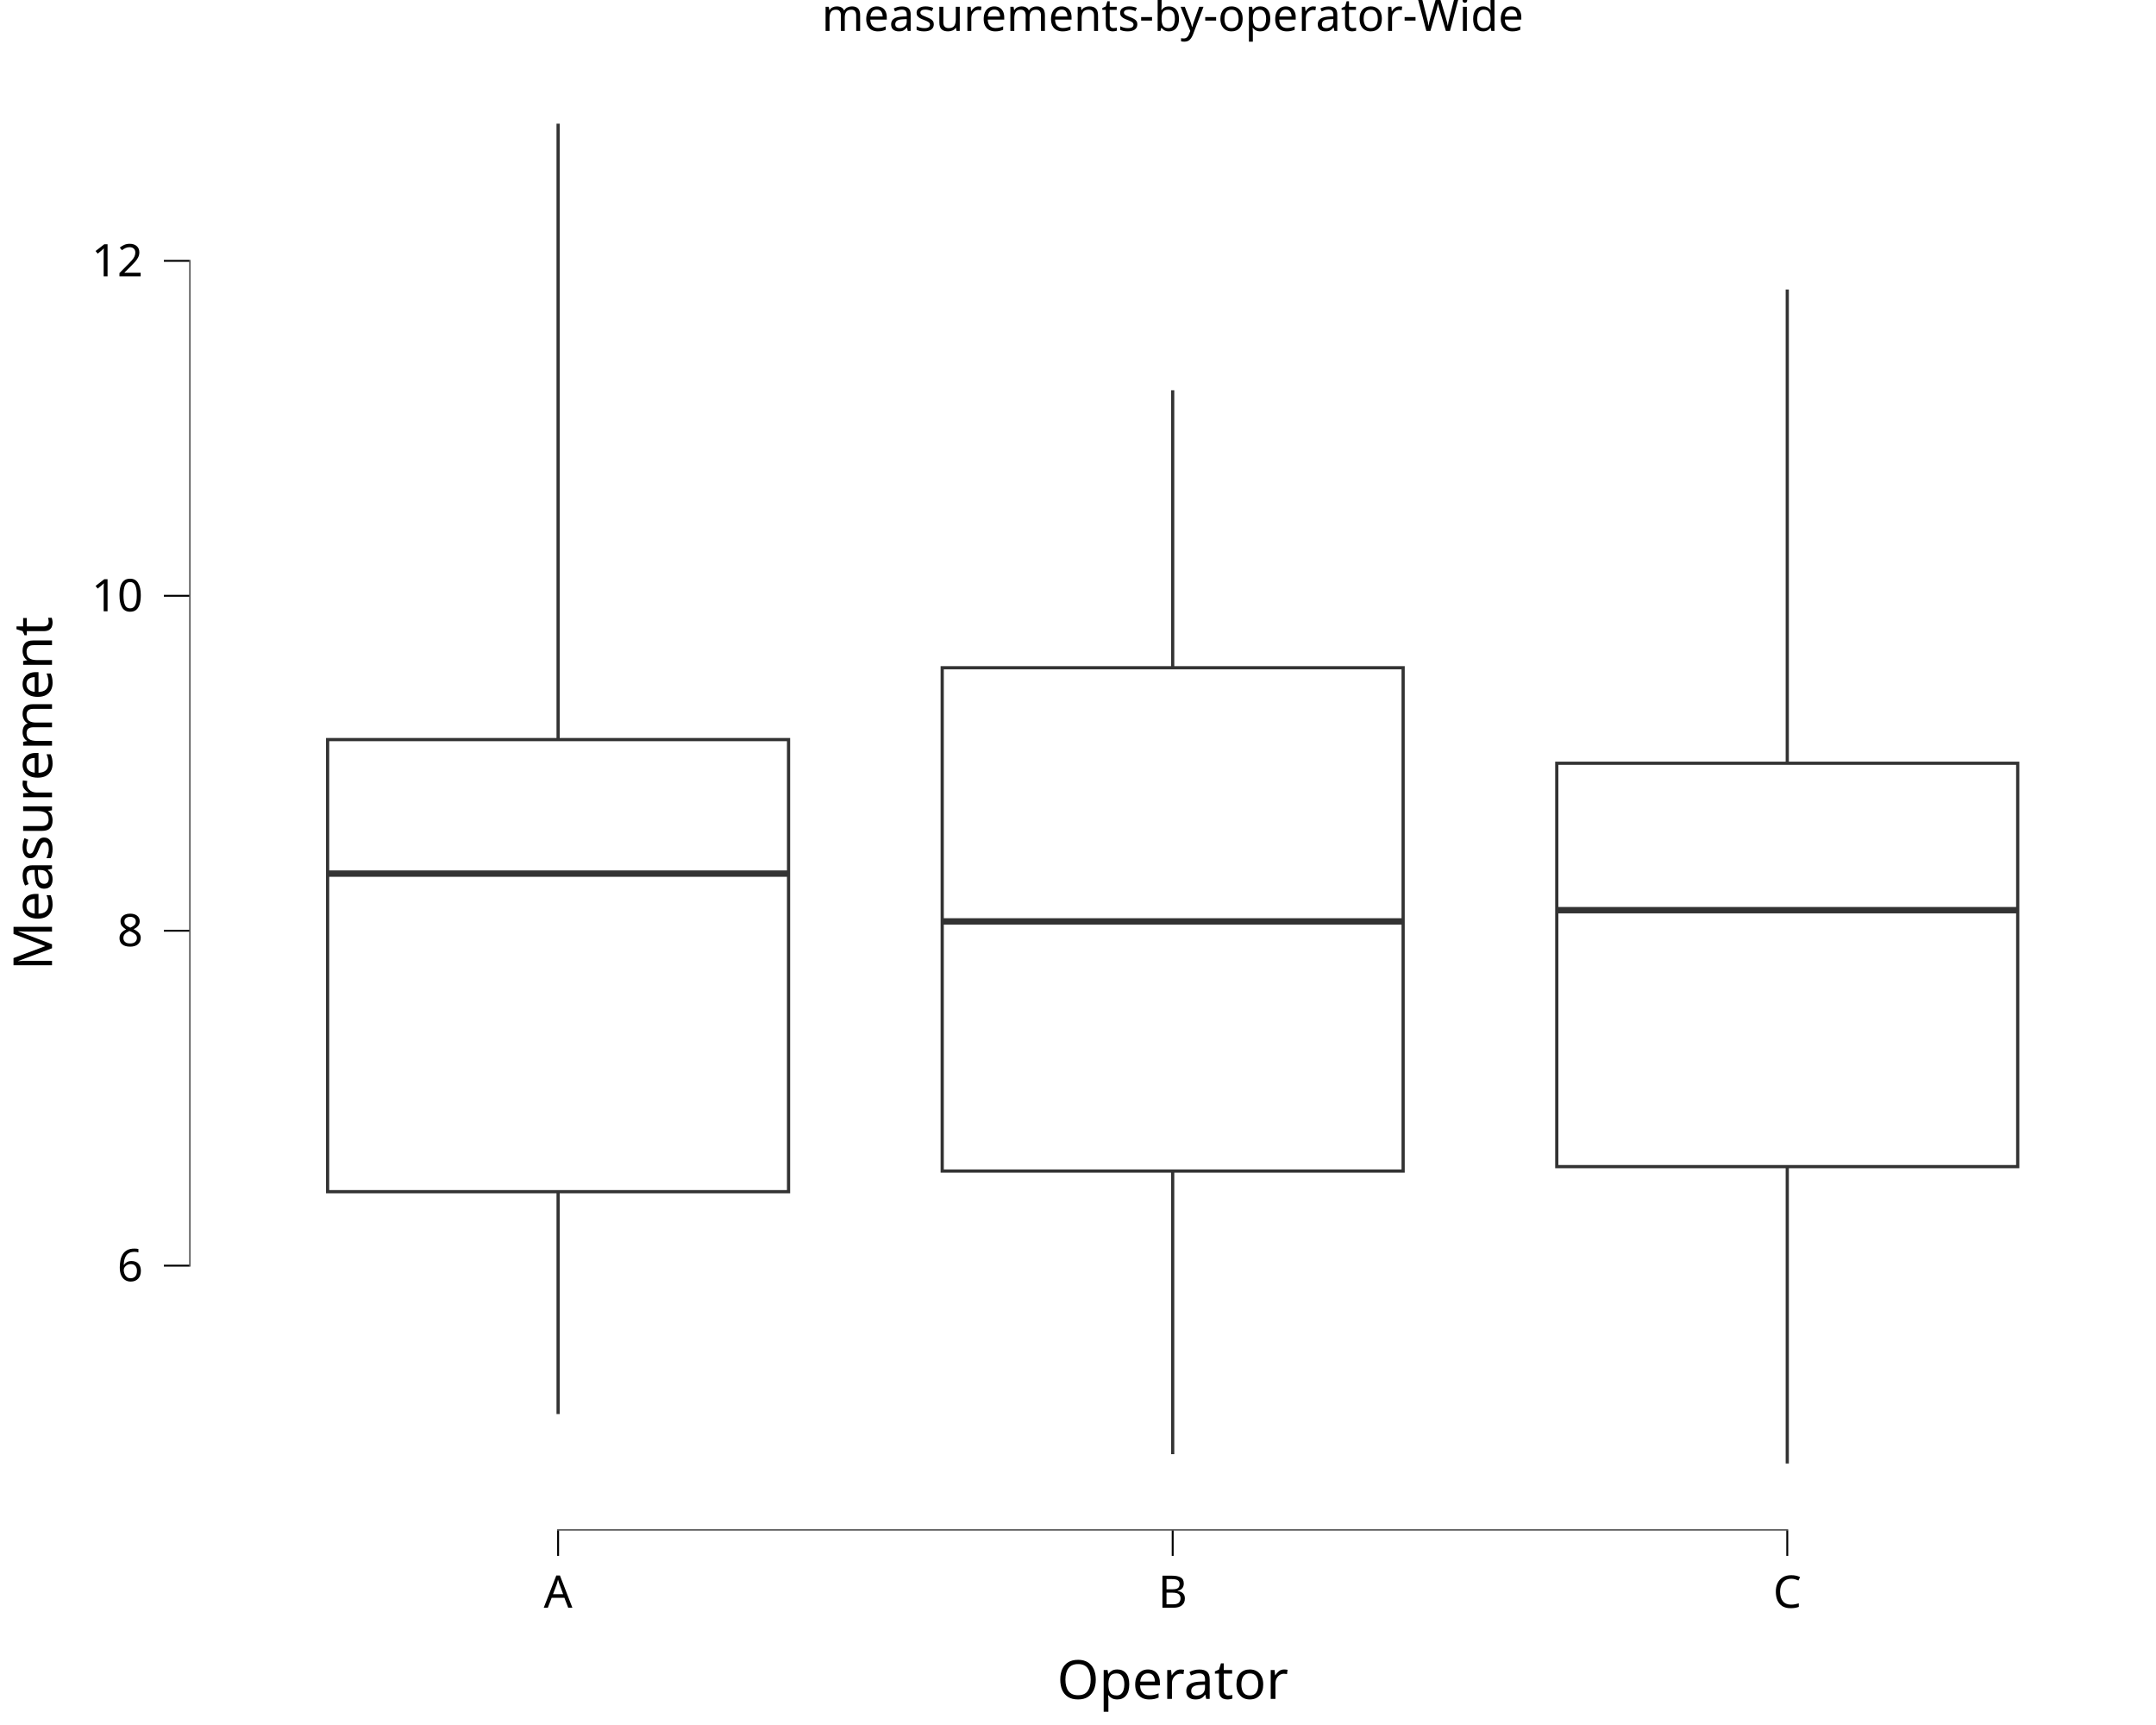
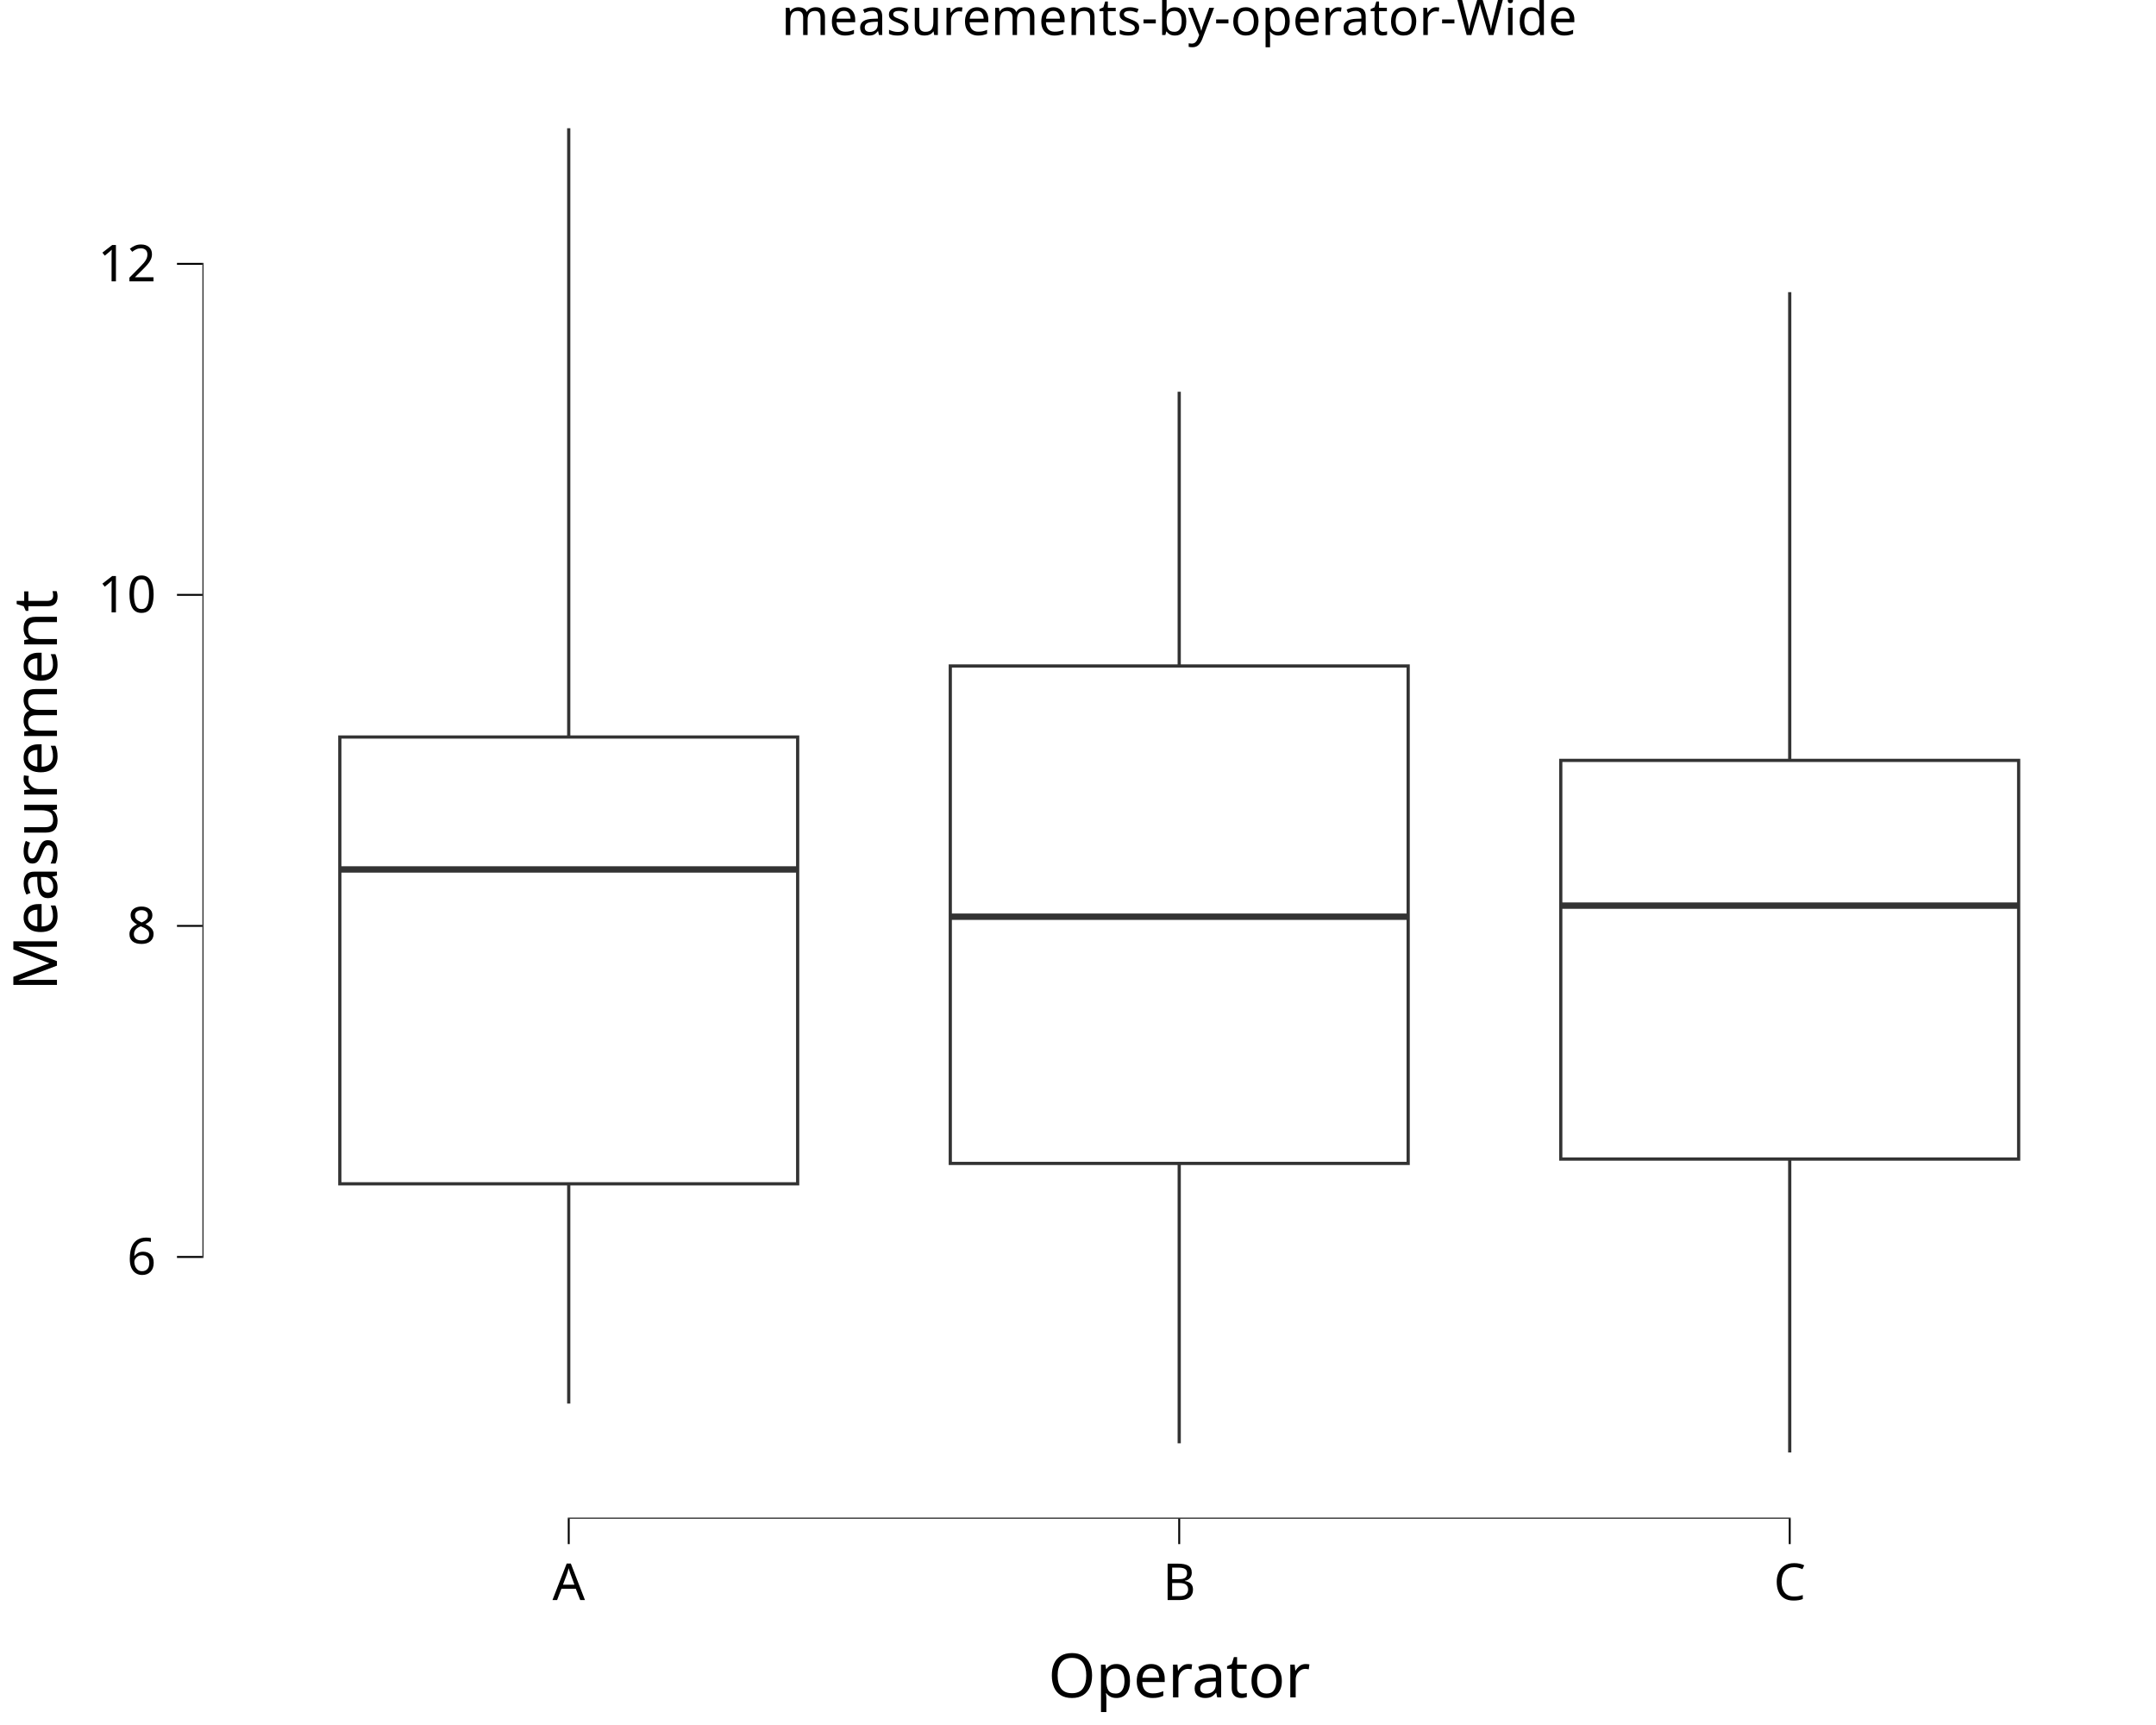
<svg xmlns="http://www.w3.org/2000/svg" class="svglite" data-engine-version="2.0" width="720.00pt" height="576.00pt" viewBox="0 0 720.00 576.00">
  <defs>
    <style type="text/css">
    .svglite line, .svglite polyline, .svglite polygon, .svglite path, .svglite rect, .svglite circle {
      fill: none;
      stroke: #000000;
      stroke-linecap: round;
      stroke-linejoin: round;
      stroke-miterlimit: 10.00;
    }
  </style>
  </defs>
  <rect width="100%" height="100%" style="stroke: none; fill: #FFFFFF;" />
  <defs>
    <clipPath id="cpMC4wMHw3MjAuMDB8MC4wMHw1NzYuMDA=">
      <rect x="0.00" y="0.00" width="720.00" height="576.00" />
    </clipPath>
  </defs>
  <g clip-path="url(#cpMC4wMHw3MjAuMDB8MC4wMHw1NzYuMDA=)">
-     <rect x="-0" y="0.00" width="720.00" height="576.00" style="stroke-width: 10.67; stroke: none;" />
+     <rect x="0.00" y="0.00" width="720.00" height="576.00" style="stroke-width: 10.67; stroke: none;" />
  </g>
  <defs>
-     <clipPath id="cpNjMuMjN8NzIwLjAwfDE4LjkyfDUxMS4wNA==">
-       <rect x="63.23" y="18.92" width="656.77" height="492.12" />
+     <clipPath id="cpNjcuNjF8NzIwLjAwfDIwLjcxfDUwNy4wOQ==">
+       <rect x="67.61" y="20.71" width="652.39" height="486.39" />
    </clipPath>
  </defs>
-   <g clip-path="url(#cpNjMuMjN8NzIwLjAwfDE4LjkyfDUxMS4wNA==)">
-     <rect x="63.23" y="18.92" width="656.77" height="492.12" style="stroke-width: 10.67; stroke: none;" />
-     <line x1="186.38" y1="246.96" x2="186.38" y2="41.29" style="stroke-width: 1.07; stroke: #333333; stroke-linecap: butt;" />
-     <line x1="186.38" y1="397.92" x2="186.38" y2="472.17" style="stroke-width: 1.07; stroke: #333333; stroke-linecap: butt;" />
-     <polygon points="109.41,246.96 109.41,397.92 263.34,397.92 263.34,246.96 109.41,246.96 " style="stroke-width: 1.07; stroke: #333333; stroke-linecap: butt; stroke-linejoin: miter; fill: #FFFFFF;" />
-     <line x1="109.41" y1="291.71" x2="263.34" y2="291.71" style="stroke-width: 2.13; stroke: #333333; stroke-linecap: butt; stroke-linejoin: miter;" />
-     <line x1="391.62" y1="222.97" x2="391.62" y2="130.31" style="stroke-width: 1.07; stroke: #333333; stroke-linecap: butt;" />
-     <line x1="391.62" y1="391.03" x2="391.62" y2="485.57" style="stroke-width: 1.07; stroke: #333333; stroke-linecap: butt;" />
-     <polygon points="314.65,222.97 314.65,391.03 468.58,391.03 468.58,222.97 314.65,222.97 " style="stroke-width: 1.07; stroke: #333333; stroke-linecap: butt; stroke-linejoin: miter; fill: #FFFFFF;" />
-     <line x1="314.65" y1="307.67" x2="468.58" y2="307.67" style="stroke-width: 2.13; stroke: #333333; stroke-linecap: butt; stroke-linejoin: miter;" />
-     <line x1="596.86" y1="254.86" x2="596.86" y2="96.68" style="stroke-width: 1.07; stroke: #333333; stroke-linecap: butt;" />
-     <line x1="596.86" y1="389.55" x2="596.86" y2="488.67" style="stroke-width: 1.07; stroke: #333333; stroke-linecap: butt;" />
-     <polygon points="519.89,254.86 519.89,389.55 673.82,389.55 673.82,254.86 519.89,254.86 " style="stroke-width: 1.07; stroke: #333333; stroke-linecap: butt; stroke-linejoin: miter; fill: #FFFFFF;" />
-     <line x1="519.89" y1="303.92" x2="673.82" y2="303.92" style="stroke-width: 2.13; stroke: #333333; stroke-linecap: butt; stroke-linejoin: miter;" />
-     <line x1="186.06" y1="511.04" x2="597.17" y2="511.04" style="stroke-width: 0.64; stroke-linecap: butt;" />
-     <line x1="63.23" y1="422.94" x2="63.23" y2="86.79" style="stroke-width: 0.64; stroke-linecap: butt;" />
-     <rect x="63.23" y="18.92" width="656.77" height="492.12" style="stroke-width: 0.00; stroke: none;" />
+   <g clip-path="url(#cpNjcuNjF8NzIwLjAwfDIwLjcxfDUwNy4wOQ==)">
+     <rect x="67.61" y="20.71" width="652.39" height="486.39" style="stroke-width: 10.67; stroke: none;" />
+     <line x1="189.93" y1="246.10" x2="189.93" y2="42.82" style="stroke-width: 1.07; stroke: #333333; stroke-linecap: butt;" />
+     <line x1="189.93" y1="395.29" x2="189.93" y2="468.68" style="stroke-width: 1.07; stroke: #333333; stroke-linecap: butt;" />
+     <polygon points="113.48,246.10 113.48,395.29 266.38,395.29 266.38,246.10 113.48,246.10 " style="stroke-width: 1.07; stroke: #333333; stroke-linecap: butt; stroke-linejoin: miter; fill: #FFFFFF;" />
+     <line x1="113.48" y1="290.32" x2="266.38" y2="290.32" style="stroke-width: 2.13; stroke: #333333; stroke-linecap: butt; stroke-linejoin: miter;" />
+     <line x1="393.80" y1="222.38" x2="393.80" y2="130.80" style="stroke-width: 1.07; stroke: #333333; stroke-linecap: butt;" />
+     <line x1="393.80" y1="388.48" x2="393.80" y2="481.93" style="stroke-width: 1.07; stroke: #333333; stroke-linecap: butt;" />
+     <polygon points="317.35,222.38 317.35,388.48 470.26,388.48 470.26,222.38 317.35,222.38 " style="stroke-width: 1.07; stroke: #333333; stroke-linecap: butt; stroke-linejoin: miter; fill: #FFFFFF;" />
+     <line x1="317.35" y1="306.10" x2="470.26" y2="306.10" style="stroke-width: 2.13; stroke: #333333; stroke-linecap: butt; stroke-linejoin: miter;" />
+     <line x1="597.68" y1="253.90" x2="597.68" y2="97.56" style="stroke-width: 1.07; stroke: #333333; stroke-linecap: butt;" />
+     <line x1="597.68" y1="387.03" x2="597.68" y2="484.99" style="stroke-width: 1.07; stroke: #333333; stroke-linecap: butt;" />
+     <polygon points="521.22,253.90 521.22,387.03 674.13,387.03 674.13,253.90 521.22,253.90 " style="stroke-width: 1.07; stroke: #333333; stroke-linecap: butt; stroke-linejoin: miter; fill: #FFFFFF;" />
+     <line x1="521.22" y1="302.40" x2="674.13" y2="302.40" style="stroke-width: 2.13; stroke: #333333; stroke-linecap: butt; stroke-linejoin: miter;" />
+     <line x1="189.61" y1="507.09" x2="598.00" y2="507.09" style="stroke-width: 0.64; stroke-linecap: butt;" />
+     <line x1="67.61" y1="420.03" x2="67.61" y2="87.78" style="stroke-width: 0.64; stroke-linecap: butt;" />
+     <rect x="67.61" y="20.71" width="652.39" height="486.39" style="stroke-width: 0.00; stroke: none;" />
  </g>
  <g clip-path="url(#cpMC4wMHw3MjAuMDB8MC4wMHw1NzYuMDA=)">
-     <polyline points="63.23,511.04 63.23,18.92 " style="stroke-width: 0.00; stroke: none; stroke-linecap: butt;" />
-     <text x="47.75" y="427.78" text-anchor="end" style="font-size: 15.00px; font-family: sans;" textLength="8.34px" lengthAdjust="spacingAndGlyphs">6</text>
-     <text x="47.75" y="315.94" text-anchor="end" style="font-size: 15.00px; font-family: sans;" textLength="8.34px" lengthAdjust="spacingAndGlyphs">8</text>
-     <text x="47.75" y="204.11" text-anchor="end" style="font-size: 15.00px; font-family: sans;" textLength="16.69px" lengthAdjust="spacingAndGlyphs">10</text>
-     <text x="47.75" y="92.27" text-anchor="end" style="font-size: 15.00px; font-family: sans;" textLength="16.69px" lengthAdjust="spacingAndGlyphs">12</text>
-     <polyline points="54.73,422.62 63.23,422.62 " style="stroke-width: 0.64; stroke-linecap: butt;" />
-     <polyline points="54.73,310.78 63.23,310.78 " style="stroke-width: 0.64; stroke-linecap: butt;" />
-     <polyline points="54.73,198.94 63.23,198.94 " style="stroke-width: 0.64; stroke-linecap: butt;" />
-     <polyline points="54.73,87.10 63.23,87.10 " style="stroke-width: 0.64; stroke-linecap: butt;" />
-     <polyline points="63.23,511.04 720.00,511.04 " style="stroke-width: 0.00; stroke: none; stroke-linecap: butt;" />
-     <polyline points="186.38,519.54 186.38,511.04 " style="stroke-width: 0.64; stroke-linecap: butt;" />
-     <polyline points="391.62,519.54 391.62,511.04 " style="stroke-width: 0.64; stroke-linecap: butt;" />
-     <polyline points="596.86,519.54 596.86,511.04 " style="stroke-width: 0.64; stroke-linecap: butt;" />
-     <text x="186.38" y="536.84" text-anchor="middle" style="font-size: 15.00px; font-family: sans;" textLength="10.01px" lengthAdjust="spacingAndGlyphs">A</text>
-     <text x="391.62" y="536.84" text-anchor="middle" style="font-size: 15.00px; font-family: sans;" textLength="10.01px" lengthAdjust="spacingAndGlyphs">B</text>
-     <text x="596.86" y="536.84" text-anchor="middle" style="font-size: 15.00px; font-family: sans;" textLength="10.84px" lengthAdjust="spacingAndGlyphs">C</text>
-     <text x="391.62" y="567.28" text-anchor="middle" style="font-size: 18.00px; font-family: sans;" textLength="71.04px" lengthAdjust="spacingAndGlyphs">Operator</text>
-     <text transform="translate(17.37,264.98) rotate(-90)" text-anchor="middle" style="font-size: 18.00px; font-family: sans;" textLength="110.07px" lengthAdjust="spacingAndGlyphs">Measurement</text>
-     <text x="391.62" y="10.32" text-anchor="middle" style="font-size: 15.00px; font-family: sans;" textLength="220.11px" lengthAdjust="spacingAndGlyphs">measurements-by-operator-Wide</text>
+     <polyline points="67.61,507.09 67.61,20.71 " style="stroke-width: 0.00; stroke: none; stroke-linecap: butt;" />
+     <text x="52.13" y="425.56" text-anchor="end" style="font-size: 17.00px; font-family: sans;" textLength="9.46px" lengthAdjust="spacingAndGlyphs">6</text>
+     <text x="52.13" y="315.02" text-anchor="end" style="font-size: 17.00px; font-family: sans;" textLength="9.46px" lengthAdjust="spacingAndGlyphs">8</text>
+     <text x="52.13" y="204.49" text-anchor="end" style="font-size: 17.00px; font-family: sans;" textLength="18.91px" lengthAdjust="spacingAndGlyphs">10</text>
+     <text x="52.13" y="93.95" text-anchor="end" style="font-size: 17.00px; font-family: sans;" textLength="18.91px" lengthAdjust="spacingAndGlyphs">12</text>
+     <polyline points="59.10,419.71 67.61,419.71 " style="stroke-width: 0.64; stroke-linecap: butt;" />
+     <polyline points="59.10,309.17 67.61,309.17 " style="stroke-width: 0.64; stroke-linecap: butt;" />
+     <polyline points="59.10,198.64 67.61,198.64 " style="stroke-width: 0.64; stroke-linecap: butt;" />
+     <polyline points="59.10,88.10 67.61,88.10 " style="stroke-width: 0.64; stroke-linecap: butt;" />
+     <polyline points="67.61,507.09 720.00,507.09 " style="stroke-width: 0.00; stroke: none; stroke-linecap: butt;" />
+     <polyline points="189.93,515.60 189.93,507.09 " style="stroke-width: 0.64; stroke-linecap: butt;" />
+     <polyline points="393.80,515.60 393.80,507.09 " style="stroke-width: 0.64; stroke-linecap: butt;" />
+     <polyline points="597.68,515.60 597.68,507.09 " style="stroke-width: 0.64; stroke-linecap: butt;" />
+     <text x="189.93" y="534.27" text-anchor="middle" style="font-size: 17.00px; font-family: sans;" textLength="11.34px" lengthAdjust="spacingAndGlyphs">A</text>
+     <text x="393.80" y="534.27" text-anchor="middle" style="font-size: 17.00px; font-family: sans;" textLength="11.34px" lengthAdjust="spacingAndGlyphs">B</text>
+     <text x="597.68" y="534.27" text-anchor="middle" style="font-size: 17.00px; font-family: sans;" textLength="12.28px" lengthAdjust="spacingAndGlyphs">C</text>
+     <text x="393.80" y="566.78" text-anchor="middle" style="font-size: 20.40px; font-family: sans;" textLength="80.51px" lengthAdjust="spacingAndGlyphs">Operator</text>
+     <text transform="translate(19.02,263.90) rotate(-90)" text-anchor="middle" style="font-size: 20.40px; font-family: sans;" textLength="124.75px" lengthAdjust="spacingAndGlyphs">Measurement</text>
+     <text x="393.80" y="11.70" text-anchor="middle" style="font-size: 17.00px; font-family: sans;" textLength="249.46px" lengthAdjust="spacingAndGlyphs">measurements-by-operator-Wide</text>
  </g>
</svg>
